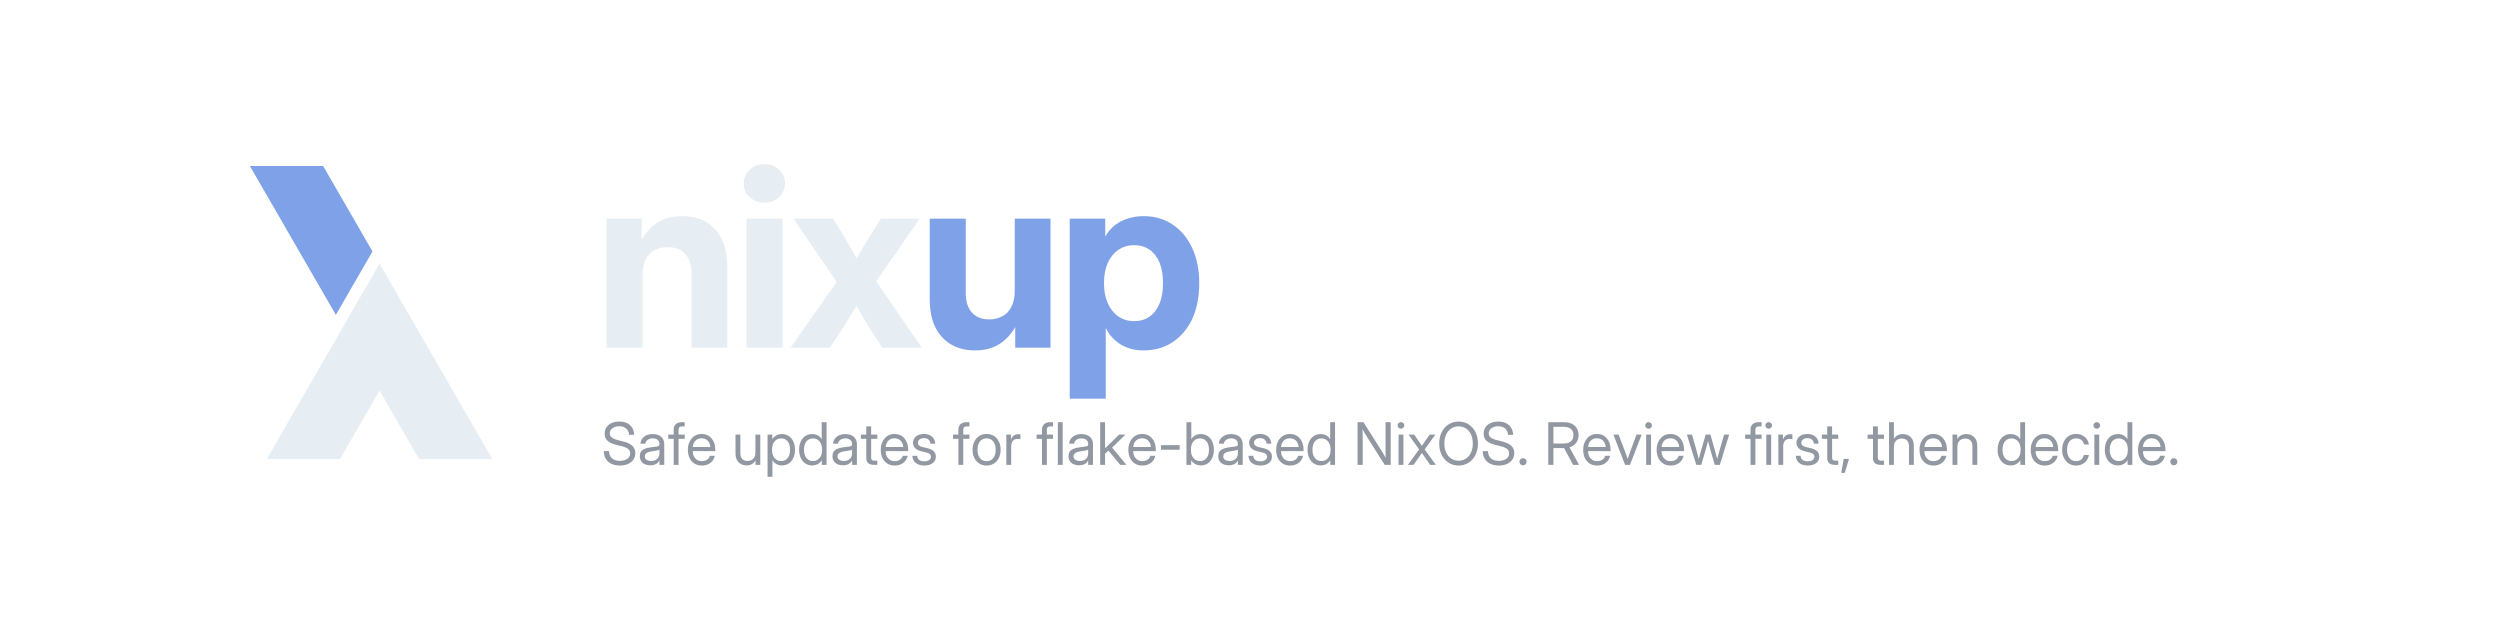
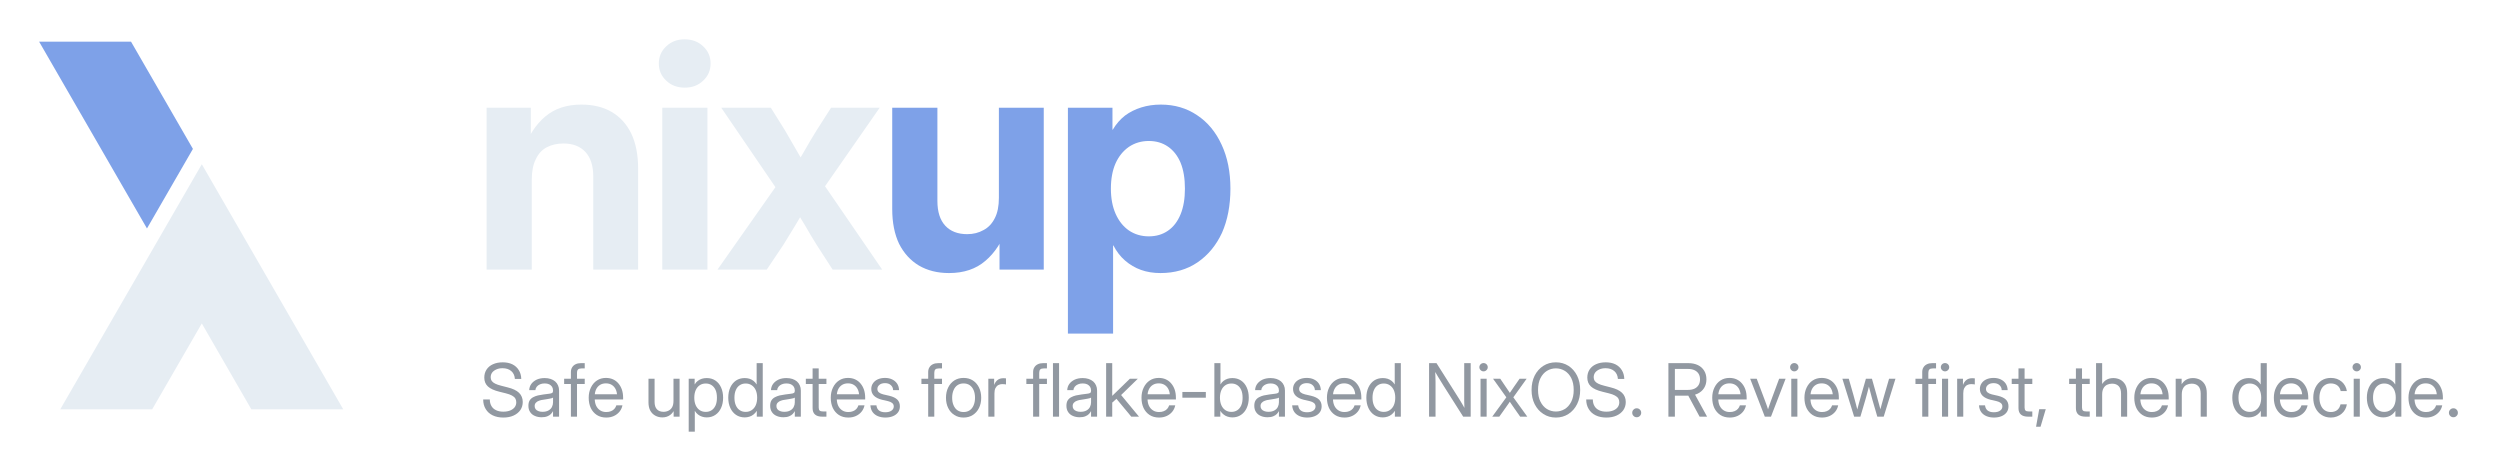
- <svg xmlns="http://www.w3.org/2000/svg" viewBox="0 0 1280 320" width="1280" height="320" role="img" aria-labelledby="t">
+ <svg xmlns="http://www.w3.org/2000/svg" viewBox="112 68 1020 194" width="1020" height="194" role="img" aria-labelledby="t">
  <defs>
    <path id="i700-6e" d="M19.5 -28.6V0H5.1V-51.6H19.2V-38.1H16.8Q19.3 -45 23.8 -48.8Q28.3 -52.6 35.3 -52.6Q40.9 -52.6 44.9 -50.3Q49 -47.9 51.2 -43.4Q53.4 -38.8 53.4 -32.3V0H39.1V-29.7Q39.1 -34.8 36.6 -37.5Q34.1 -40.2 29.6 -40.2Q26.6 -40.2 24.3 -39Q22 -37.8 20.8 -35.2Q19.5 -32.7 19.5 -28.6Z" />
    <path id="i700-69" d="M5.1 0V-51.6H19.5V0ZM12.3 -58Q8.7 -58 6.4 -60.2Q4 -62.4 4 -65.7Q4 -69 6.4 -71.2Q8.7 -73.4 12.2 -73.4Q15.8 -73.4 18.1 -71.2Q20.5 -69 20.5 -65.7Q20.5 -62.4 18.1 -60.2Q15.8 -58 12.3 -58Z" />
    <path id="i700-78" d="M0.6 0 21.4 -29.6 21.1 -23.3 1.8 -51.6H17.6L22.1 -44.4Q24.1 -41 25.8 -38Q27.6 -34.9 29.4 -31.8H24.8Q26.6 -34.9 28.4 -38Q30.1 -41 32.2 -44.4L36.8 -51.6H52.3L32.6 -23.3L32.8 -29.6L53.1 0H37.3L32.2 -7.9Q30.2 -11.1 28.5 -14.1Q26.7 -17 25 -20H28.9Q27.1 -17 25.4 -14.1Q23.6 -11.1 21.6 -7.9L16.3 0Z" />
    <path id="i700-75" d="M23.2 1.1Q17.7 1.1 13.6 -1.3Q9.6 -3.7 7.3 -8.2Q5.1 -12.8 5.1 -19.3V-51.6H19.5V-21.9Q19.5 -16.7 22 -14Q24.5 -11.3 29 -11.3Q31.9 -11.3 34.2 -12.6Q36.5 -13.8 37.8 -16.4Q39.1 -18.9 39.1 -22.9V-51.6H53.4V0H39.3V-13.4H41.7Q39.3 -6.6 34.8 -2.8Q30.3 1.1 23.2 1.1Z" />
    <path id="i700-70" d="M5.1 20.4V-51.6H19.3V-44.6H19.4Q21 -47.3 23.3 -49.1Q25.6 -50.8 28.5 -51.7Q31.4 -52.6 34.7 -52.6Q41.3 -52.6 46.3 -49.2Q51.3 -45.9 54.1 -39.8Q56.9 -33.8 56.9 -25.8Q56.9 -17.8 54.2 -11.7Q51.4 -5.7 46.4 -2.3Q41.4 1.1 34.6 1.1Q31.2 1.1 28.4 0.1Q25.6 -0.9 23.3 -2.9Q21.1 -4.8 19.6 -7.7H19.5V20.4ZM30.9 -10.6Q34.4 -10.6 37 -12.4Q39.6 -14.2 41 -17.6Q42.4 -21 42.4 -25.8Q42.4 -30.7 41 -34.1Q39.6 -37.4 37 -39.2Q34.4 -41 30.9 -41Q27.3 -41 24.5 -39.1Q21.8 -37.2 20.3 -33.9Q18.8 -30.5 18.8 -25.8Q18.8 -21.2 20.3 -17.8Q21.8 -14.4 24.5 -12.5Q27.3 -10.6 30.9 -10.6Z" />
    <path id="i400-53" d="M31.2 1.2Q22.9 1.2 16.7 -1.8Q10.5 -4.8 7.2 -10.4Q3.8 -15.9 3.8 -23.4H12.8Q12.8 -18.3 15 -14.5Q17.1 -10.8 21.3 -8.8Q25.4 -6.8 31.2 -6.8Q36.6 -6.8 40.5 -8.4Q44.4 -10 46.6 -12.8Q48.8 -15.7 48.8 -19.6Q48.8 -22.7 47.4 -24.9Q46 -27.1 42.8 -28.8Q39.7 -30.5 34.4 -31.8L26.3 -33.8Q15.1 -36.5 10.2 -41.1Q5.3 -45.7 5.3 -53.1Q5.3 -59.4 8.4 -64.1Q11.5 -68.8 17.1 -71.3Q22.8 -73.9 30.4 -73.9Q37.9 -73.9 43.5 -71.2Q49.1 -68.4 52.2 -63.3Q55.4 -58.3 55.6 -51.3H46.9Q46.5 -58.1 42 -62Q37.5 -65.9 30.1 -65.9Q25.4 -65.9 21.8 -64.3Q18.1 -62.7 16 -60Q14 -57.2 14 -53.6Q14 -50.7 15.4 -48.6Q16.9 -46.5 20.1 -44.9Q23.3 -43.3 28.6 -42L36.8 -39.9Q42.1 -38.6 46 -36.8Q50 -34.9 52.5 -32.5Q55.1 -30 56.3 -26.9Q57.6 -23.8 57.6 -20Q57.6 -13.7 54.3 -8.9Q51 -4.2 45.1 -1.5Q39.2 1.2 31.2 1.2Z" />
    <path id="i400-61" d="M21.9 0.8Q16.7 0.8 12.7 -1Q8.6 -2.7 6.3 -6.2Q3.9 -9.7 3.9 -14.8Q3.9 -19.3 5.6 -22.1Q7.4 -24.9 10.3 -26.4Q13.2 -28 16.9 -28.9Q20.6 -29.7 24.4 -30.2Q29.3 -30.9 32.2 -31.2Q35 -31.5 36.2 -32.3Q37.4 -33.1 37.4 -35.1V-35.5Q37.4 -38.4 36.1 -40.6Q34.7 -42.7 32.2 -44Q29.6 -45.2 26 -45.2Q22.4 -45.2 19.7 -44Q16.9 -42.8 15.3 -40.8Q13.6 -38.7 13.4 -36.1H5Q5.2 -40.9 7.9 -44.6Q10.6 -48.2 15.2 -50.4Q19.9 -52.5 26 -52.5Q30.5 -52.5 34.1 -51.3Q37.7 -50.1 40.3 -47.9Q42.9 -45.6 44.2 -42.5Q45.6 -39.4 45.6 -35.5V0H37.4V-7.3H37.2Q36.3 -5.5 34.5 -3.6Q32.7 -1.7 29.6 -0.5Q26.6 0.8 21.9 0.8ZM23 -6.6Q28.1 -6.6 31.3 -8.5Q34.5 -10.3 35.9 -13.2Q37.4 -16.2 37.4 -19.5V-26Q36.9 -25.5 35.6 -25.1Q34.3 -24.8 32.4 -24.4Q30.6 -24 28.4 -23.7Q26.2 -23.3 24 -23Q21 -22.7 18.4 -21.7Q15.7 -20.8 14.1 -19Q12.4 -17.3 12.4 -14.4Q12.4 -12 13.7 -10.2Q15 -8.5 17.4 -7.6Q19.8 -6.6 23 -6.6Z" />
    <path id="i400-66" d="M28.7 -51.6V-44.4H0.7V-51.6ZM9.9 0V-60.7Q9.9 -64.5 11.6 -67.1Q13.2 -69.8 16.3 -71.3Q19.3 -72.8 23.5 -72.8Q25.2 -72.8 26.7 -72.8Q28.2 -72.8 28.7 -72.8V-65.6Q28.2 -65.6 26.7 -65.6Q25.1 -65.6 24.3 -65.6Q21 -65.6 19.6 -64.2Q18.2 -62.8 18.2 -59.5V0Z" />
    <path id="i400-65" d="M27.4 1.2Q19.9 1.2 14.5 -2.3Q9.2 -5.8 6.3 -11.8Q3.5 -17.9 3.5 -25.7Q3.5 -33.5 6.5 -39.6Q9.5 -45.8 14.7 -49.2Q20 -52.7 26.9 -52.7Q32.2 -52.7 36.5 -50.8Q40.9 -48.8 43.9 -45.2Q47 -41.6 48.7 -36.6Q50.3 -31.7 50.3 -25.7V-23.4H7.9V-30.5H45.7L42.1 -28Q42.1 -33.3 40.2 -37.2Q38.3 -41.1 34.9 -43.2Q31.5 -45.3 26.9 -45.3Q22.3 -45.3 18.9 -43.2Q15.5 -41.1 13.6 -37.2Q11.7 -33.3 11.7 -28V-24.5Q11.7 -19.2 13.5 -15.1Q15.4 -11 18.9 -8.7Q22.4 -6.3 27.4 -6.3Q31.1 -6.3 33.9 -7.5Q36.7 -8.6 38.5 -10.7Q40.3 -12.7 41.1 -15.4H49.4Q48.4 -10.5 45.4 -6.8Q42.3 -3 37.7 -0.9Q33.1 1.2 27.4 1.2Z" />
    <path id="i400-75" d="M25.1 1Q19.9 1 15.6 -1.3Q11.3 -3.6 8.7 -8.1Q6.2 -12.7 6.2 -19.5V-51.6H14.5V-20.1Q14.5 -13.4 17.7 -10Q20.9 -6.6 26.7 -6.6Q30.4 -6.6 33.5 -8.2Q36.6 -9.7 38.4 -12.9Q40.2 -16.2 40.2 -21.4V-51.6H48.5V0H40.4V-12.5H42.8Q40.2 -5.6 35.7 -2.3Q31.2 1 25.1 1Z" />
    <path id="i400-70" d="M6.2 20.4V-51.6H14.3V-43.9H14.4Q16 -46.8 18.6 -48.7Q21.1 -50.6 24.2 -51.6Q27.3 -52.5 30.7 -52.5Q37.4 -52.5 42.4 -49.2Q47.5 -45.8 50.2 -39.8Q53 -33.7 53 -25.8Q53 -17.9 50.2 -11.8Q47.5 -5.8 42.4 -2.4Q37.4 1 30.7 1Q27.3 1 24.4 0Q21.4 -0.9 18.9 -2.9Q16.4 -4.8 14.6 -7.8H14.5V20.4ZM29.4 -6.5Q33.9 -6.5 37.3 -8.7Q40.7 -10.9 42.7 -15.2Q44.6 -19.5 44.6 -25.8Q44.6 -32.1 42.7 -36.4Q40.7 -40.7 37.3 -42.9Q33.9 -45.1 29.4 -45.1Q24.6 -45.1 21.1 -42.7Q17.6 -40.3 15.7 -36Q13.8 -31.6 13.8 -25.8Q13.8 -20 15.7 -15.6Q17.6 -11.3 21.1 -8.9Q24.6 -6.5 29.4 -6.5Z" />
    <path id="i400-64" d="M25.9 1Q19.2 1 14.1 -2.4Q9.1 -5.8 6.3 -11.8Q3.5 -17.9 3.5 -25.8Q3.5 -33.7 6.3 -39.8Q9.1 -45.8 14.1 -49.2Q19.2 -52.5 25.9 -52.5Q29.2 -52.5 32.3 -51.6Q35.4 -50.6 37.8 -48.7Q40.3 -46.8 42 -43.9H42.1V-72.8H50.4V0H42.3V-7.8H42.2Q40.3 -4.8 37.8 -2.9Q35.3 -0.9 32.3 0Q29.2 1 25.9 1ZM27.1 -6.5Q31.9 -6.5 35.4 -8.9Q39 -11.3 40.9 -15.6Q42.8 -20 42.8 -25.8Q42.8 -31.6 40.9 -36Q39 -40.3 35.4 -42.7Q31.9 -45.1 27.1 -45.1Q22.7 -45.1 19.3 -42.9Q15.8 -40.7 13.9 -36.4Q11.9 -32.1 11.9 -25.8Q11.9 -19.5 13.9 -15.2Q15.8 -10.9 19.3 -8.7Q22.7 -6.5 27.1 -6.5Z" />
    <path id="i400-74" d="M28.7 -51.6V-44.4H0.7V-51.6ZM9.9 -65.6H18.2V-12.5Q18.2 -9.5 19.5 -8.3Q20.7 -7.1 23.9 -7.1Q25 -7.1 26.3 -7.1Q27.6 -7.1 28.7 -7.1V0Q27.4 0 25.9 0Q24.4 0 23.1 0Q16.5 0 13.2 -2.9Q9.9 -5.8 9.9 -11.6Z" />
    <path id="i400-73" d="M24.1 1.2Q18.6 1.2 14.1 -0.6Q9.6 -2.4 6.8 -6.1Q4.1 -9.8 3.7 -15.4H11.9Q12.4 -10.8 15.4 -8.4Q18.5 -6 23.9 -6Q29.3 -6 32.4 -8.2Q35.5 -10.4 35.5 -13.9Q35.5 -16.8 33.3 -18.6Q31.2 -20.3 27.7 -21.1L19.4 -23Q12.3 -24.8 8.6 -28.4Q4.9 -32.1 4.9 -37.7Q4.9 -42.1 7.3 -45.5Q9.6 -48.9 13.8 -50.8Q18.1 -52.7 23.6 -52.7Q29 -52.7 33.2 -50.7Q37.5 -48.7 40 -45Q42.5 -41.3 42.7 -36.1H34.6Q34.5 -40.2 31.5 -42.9Q28.6 -45.6 23.6 -45.6Q18.8 -45.6 16 -43.3Q13.2 -41 13.2 -37.7Q13.2 -34.8 15.3 -33Q17.5 -31.2 21.2 -30.3L29.5 -28.4Q36.9 -26.6 40.4 -23.1Q43.8 -19.6 43.8 -14.1Q43.8 -9.3 41.3 -5.9Q38.7 -2.4 34.2 -0.6Q29.7 1.2 24.1 1.2Z" />
    <path id="i400-6f" d="M27.4 1.2Q20.3 1.2 14.9 -2.3Q9.5 -5.7 6.5 -11.8Q3.5 -17.8 3.5 -25.7Q3.5 -33.6 6.5 -39.7Q9.5 -45.8 14.9 -49.3Q20.3 -52.7 27.4 -52.7Q34.6 -52.7 40 -49.3Q45.4 -45.8 48.4 -39.7Q51.4 -33.6 51.4 -25.7Q51.4 -17.8 48.4 -11.8Q45.4 -5.7 40 -2.3Q34.6 1.2 27.4 1.2ZM27.4 -6.3Q32.3 -6.3 35.8 -8.7Q39.3 -11.1 41.1 -15.5Q43 -19.9 43 -25.7Q43 -31.6 41.1 -36Q39.3 -40.3 35.8 -42.8Q32.3 -45.2 27.4 -45.2Q22.6 -45.2 19.1 -42.8Q15.6 -40.4 13.8 -36Q11.9 -31.6 11.9 -25.7Q11.9 -19.8 13.8 -15.5Q15.6 -11.1 19.1 -8.7Q22.6 -6.3 27.4 -6.3Z" />
    <path id="i400-72" d="M6.2 0V-51.6H14.1V-43.5H14.3Q15.7 -47.5 18.8 -49.9Q21.8 -52.3 26.7 -52.3Q27.8 -52.3 28.7 -52.2Q29.7 -52.1 30.2 -52.1V-43.8Q29.7 -43.9 28.3 -44.1Q26.9 -44.3 25.1 -44.3Q22.3 -44.3 19.8 -43Q17.4 -41.7 15.9 -38.9Q14.5 -36.1 14.5 -31.7V0Z" />
    <path id="i400-6c" d="M14.5 -72.8V0H6.2V-72.8Z" />
    <path id="i400-6b" d="M13.9 -18.6V-28.4H14.6L38.5 -51.6H49.3L24.2 -27.1H23.4ZM6.2 0V-72.8H14.5V0ZM40.4 0 19.4 -25.3 25.2 -31.1 50.9 0Z" />
    <path id="i400-2d" d="M37.4 -33.6V-25.8H5.5V-33.6Z" />
    <path id="i400-62" d="M30.7 1Q27.3 1 24.3 0Q21.3 -0.9 18.8 -2.9Q16.2 -4.8 14.4 -7.8H14.3V0H6.2V-72.8H14.5V-43.9H14.6Q16.2 -46.8 18.7 -48.7Q21.2 -50.6 24.3 -51.6Q27.3 -52.5 30.7 -52.5Q37.4 -52.5 42.4 -49.2Q47.5 -45.8 50.2 -39.8Q53 -33.7 53 -25.8Q53 -17.9 50.2 -11.8Q47.5 -5.8 42.4 -2.4Q37.4 1 30.7 1ZM29.4 -6.5Q33.9 -6.5 37.3 -8.7Q40.7 -10.9 42.7 -15.2Q44.6 -19.5 44.6 -25.8Q44.6 -32.1 42.7 -36.4Q40.7 -40.7 37.3 -42.9Q33.9 -45.1 29.4 -45.1Q24.6 -45.1 21.1 -42.7Q17.6 -40.3 15.7 -36Q13.8 -31.6 13.8 -25.8Q13.8 -20 15.7 -15.6Q17.6 -11.3 21.1 -8.9Q24.6 -6.5 29.4 -6.5Z" />
    <path id="i400-4e" d="M7.2 0V-72.8H17.3L47.3 -25.4Q48.3 -23.9 49.8 -21.4Q51.3 -18.9 53 -16Q54.7 -13.1 56.2 -10.3L55.4 -8.5Q55.3 -11.1 55.2 -14.6Q55.1 -18 55 -21.1Q55 -24.3 55 -25.8V-72.8H63.8V0H53.6L26.9 -42.1Q25.8 -43.8 24 -46.8Q22.2 -49.8 19.7 -53.8Q17.3 -57.9 14.4 -62.7L15.4 -65Q15.7 -59.4 15.8 -54.9Q15.9 -50.4 16 -47.2Q16 -44 16 -42.2V0Z" />
    <path id="i400-69" d="M6.2 0V-51.6H14.5V0ZM10.3 -61.6Q8 -61.6 6.3 -63.3Q4.6 -65 4.6 -67.3Q4.6 -69.6 6.3 -71.3Q8 -72.9 10.3 -72.9Q12.6 -72.9 14.3 -71.3Q16 -69.6 16 -67.3Q16 -64.9 14.3 -63.3Q12.6 -61.6 10.3 -61.6Z" />
    <path id="i400-78" d="M1.5 0 23 -29.5 23 -23.1 2.6 -51.6H12.4L19.3 -41.4Q21.4 -38.4 23.4 -35.4Q25.4 -32.4 27.5 -29.3H23.4Q25.5 -32.4 27.5 -35.4Q29.5 -38.4 31.6 -41.4L38.7 -51.6H48.3L27.9 -23.1V-29.5L49.2 0H39.5L31.3 -11.7Q29.2 -14.6 27.3 -17.5Q25.3 -20.4 23.3 -23.4H27.5Q25.5 -20.4 23.5 -17.5Q21.5 -14.6 19.4 -11.7L11.1 0Z" />
    <path id="i400-4f" d="M37.5 1.2Q27.8 1.2 20.4 -3.7Q12.9 -8.5 8.6 -17Q4.4 -25.4 4.4 -36.3Q4.4 -47.3 8.6 -55.8Q12.9 -64.3 20.4 -69.1Q27.8 -73.9 37.5 -73.9Q47.1 -73.9 54.6 -69.1Q62 -64.3 66.3 -55.8Q70.5 -47.3 70.5 -36.3Q70.5 -25.4 66.3 -17Q62 -8.5 54.6 -3.7Q47.1 1.2 37.5 1.2ZM37.5 -7Q44 -7 49.6 -10.4Q55.1 -13.8 58.4 -20.4Q61.7 -26.9 61.7 -36.3Q61.7 -45.8 58.4 -52.4Q55.1 -58.9 49.6 -62.3Q44 -65.7 37.5 -65.7Q30.9 -65.7 25.3 -62.3Q19.8 -58.9 16.5 -52.4Q13.2 -45.8 13.2 -36.3Q13.2 -26.9 16.5 -20.4Q19.8 -13.8 25.3 -10.4Q30.9 -7 37.5 -7Z" />
    <path id="i400-2e" d="M11 0.8Q8.4 0.8 6.7 -1Q4.9 -2.7 4.9 -5.3Q4.9 -7.9 6.7 -9.6Q8.4 -11.4 11 -11.4Q13.6 -11.4 15.3 -9.6Q17.1 -7.9 17.1 -5.3Q17.1 -2.7 15.3 -1Q13.6 0.8 11 0.8Z" />
    <path id="i400-52" d="M7.2 0V-72.8H34.2Q41.8 -72.8 47.4 -70.1Q52.9 -67.4 55.9 -62.4Q58.9 -57.5 58.9 -50.7Q58.9 -43.9 55.7 -38.9Q52.5 -33.9 46.8 -31.2Q41.1 -28.6 33.5 -28.6H12.1V-36.4H34Q39.1 -36.4 42.7 -38.1Q46.3 -39.8 48.3 -43.1Q50.2 -46.3 50.2 -50.7Q50.2 -55.1 48.3 -58.3Q46.3 -61.5 42.7 -63.2Q39 -64.9 33.9 -64.9H16V0ZM49.6 0 32 -32.7H41.9L59.8 0Z" />
    <path id="i400-76" d="M21.4 0 1.5 -51.6H10.4L21.6 -21.9Q23 -18.2 24.3 -14.5Q25.5 -10.7 26.8 -7H24.8Q26 -10.7 27.3 -14.5Q28.5 -18.2 29.9 -21.9L40.9 -51.6H49.7L29.8 0Z" />
    <path id="i400-77" d="M17.5 0 1.5 -51.6H10.2L16.7 -28.9Q18.2 -23.7 19.6 -18.2Q20.9 -12.7 22.4 -7.5H21.2Q22.6 -12.7 24 -18.2Q25.4 -23.7 27 -28.9L33.5 -51.6H41.7L48.1 -28.9Q49.7 -23.7 51 -18.2Q52.4 -12.7 53.9 -7.5H52.5Q54 -12.7 55.4 -18.2Q56.9 -23.7 58.4 -28.9L65 -51.6H73.7L57.7 0H49L42.2 -23.4Q41.3 -27 40.3 -30.6Q39.4 -34.2 38.4 -37.8Q37.5 -41.5 36.5 -45H38.7Q37.7 -41.5 36.8 -37.8Q35.8 -34.2 34.9 -30.6Q33.9 -27 32.9 -23.4L26 0Z" />
    <path id="i400-2c" d="M2.7 13.7 7 -10.2H15.9L8.8 13.7Z" />
    <path id="i400-68" d="M14.5 -30.2V0H6.2V-72.8H14.5V-39.1H11.9Q14.5 -46 19 -49.3Q23.5 -52.5 29.6 -52.5Q34.8 -52.5 39.1 -50.3Q43.4 -48 46 -43.5Q48.5 -38.9 48.5 -32V0H40.2V-31.4Q40.2 -38.1 37 -41.5Q33.8 -44.9 28 -44.9Q24.3 -44.9 21.2 -43.4Q18.1 -41.9 16.3 -38.6Q14.5 -35.4 14.5 -30.2Z" />
    <path id="i400-6e" d="M14.5 -30.2V0H6.2V-51.6H14.3V-39.1H11.9Q14.5 -46 19 -49.3Q23.5 -52.5 29.6 -52.5Q34.8 -52.5 39.1 -50.3Q43.4 -48 46 -43.5Q48.5 -38.9 48.5 -32V0H40.2V-31.4Q40.2 -38.1 37 -41.5Q33.8 -44.9 28 -44.9Q24.3 -44.9 21.2 -43.4Q18.1 -41.9 16.3 -38.6Q14.5 -35.4 14.5 -30.2Z" />
    <path id="i400-63" d="M27.4 1.2Q20.3 1.2 14.9 -2.3Q9.5 -5.7 6.5 -11.8Q3.5 -17.8 3.5 -25.7Q3.5 -33.6 6.5 -39.7Q9.5 -45.8 14.9 -49.3Q20.3 -52.7 27.4 -52.7Q31.8 -52.7 35.6 -51.4Q39.3 -50 42.2 -47.6Q45 -45.2 46.8 -41.9Q48.6 -38.7 49.2 -34.8H40.8Q40.3 -37.1 39.3 -39Q38.2 -40.9 36.5 -42.3Q34.8 -43.7 32.6 -44.4Q30.3 -45.2 27.4 -45.2Q22.6 -45.2 19.1 -42.8Q15.6 -40.4 13.8 -36Q11.9 -31.6 11.9 -25.7Q11.9 -19.8 13.8 -15.5Q15.6 -11.1 19.1 -8.7Q22.6 -6.3 27.4 -6.3Q30.3 -6.3 32.5 -7.1Q34.7 -7.8 36.3 -9.2Q37.9 -10.6 39 -12.5Q40 -14.5 40.6 -16.8H49.2Q48.6 -13 46.8 -9.7Q45 -6.4 42.1 -4Q39.3 -1.6 35.5 -0.2Q31.8 1.2 27.4 1.2Z" />
  </defs>
  <g transform="translate(56.67 26.67) scale(4.1667)">
    <path fill="#7EA1E8" d="M17.11 14.00 26.11 14.00 32.17 24.50 27.67 32.29Z" />
    <path fill="#E6EDF3" d="M33.04 26.00 46.89 50.00 37.89 50.00 33.04 41.59 28.18 50.00 19.18 50.00Z" />
  </g>
  <g fill="#E6EDF3" transform="translate(304 178) scale(1.28)">
    <use href="#i700-6e" />
    <use href="#i700-69" x="56" />
    <use href="#i700-78" x="78.1" />
  </g>
  <g fill="#7EA1E8" transform="translate(469.5 178) scale(1.28)">
    <use href="#i700-75" />
    <use href="#i700-70" x="56" />
  </g>
  <g fill="#9198A1" transform="translate(308 238) scale(0.3)">
    <use href="#i400-53" />
    <use href="#i400-61" x="61.4" />
    <use href="#i400-66" x="113.2" />
    <use href="#i400-65" x="143.8" />
    <use href="#i400-75" x="222.4" />
    <use href="#i400-70" x="277.1" />
    <use href="#i400-64" x="333.6" />
    <use href="#i400-61" x="390.2" />
    <use href="#i400-74" x="441.9" />
    <use href="#i400-65" x="473" />
    <use href="#i400-73" x="526.7" />
    <use href="#i400-66" x="599.1" />
    <use href="#i400-6f" x="629.7" />
    <use href="#i400-72" x="684.6" />
    <use href="#i400-66" x="741.8" />
    <use href="#i400-6c" x="772.5" />
    <use href="#i400-61" x="793.1" />
    <use href="#i400-6b" x="844.8" />
    <use href="#i400-65" x="895.6" />
    <use href="#i400-2d" x="949.2" />
    <use href="#i400-62" x="992" />
    <use href="#i400-61" x="1048.6" />
    <use href="#i400-73" x="1100.3" />
    <use href="#i400-65" x="1147.8" />
    <use href="#i400-64" x="1201.4" />
    <use href="#i400-4e" x="1283" />
    <use href="#i400-69" x="1354" />
    <use href="#i400-78" x="1374.6" />
    <use href="#i400-4f" x="1425.2" />
    <use href="#i400-53" x="1500.1" />
    <use href="#i400-2e" x="1561.6" />
    <use href="#i400-52" x="1608.5" />
    <use href="#i400-65" x="1671.8" />
    <use href="#i400-76" x="1725.4" />
    <use href="#i400-69" x="1776.6" />
    <use href="#i400-65" x="1797.2" />
    <use href="#i400-77" x="1850.8" />
    <use href="#i400-66" x="1951" />
    <use href="#i400-69" x="1981.6" />
    <use href="#i400-72" x="2002.2" />
    <use href="#i400-73" x="2034.4" />
    <use href="#i400-74" x="2081.9" />
    <use href="#i400-2c" x="2113" />
    <use href="#i400-74" x="2160" />
    <use href="#i400-68" x="2191.1" />
    <use href="#i400-65" x="2245.8" />
    <use href="#i400-6e" x="2299.4" />
    <use href="#i400-64" x="2379.1" />
    <use href="#i400-65" x="2435.6" />
    <use href="#i400-63" x="2489.2" />
    <use href="#i400-69" x="2541.5" />
    <use href="#i400-64" x="2562.1" />
    <use href="#i400-65" x="2618.7" />
    <use href="#i400-2e" x="2672.3" />
  </g>
</svg>
